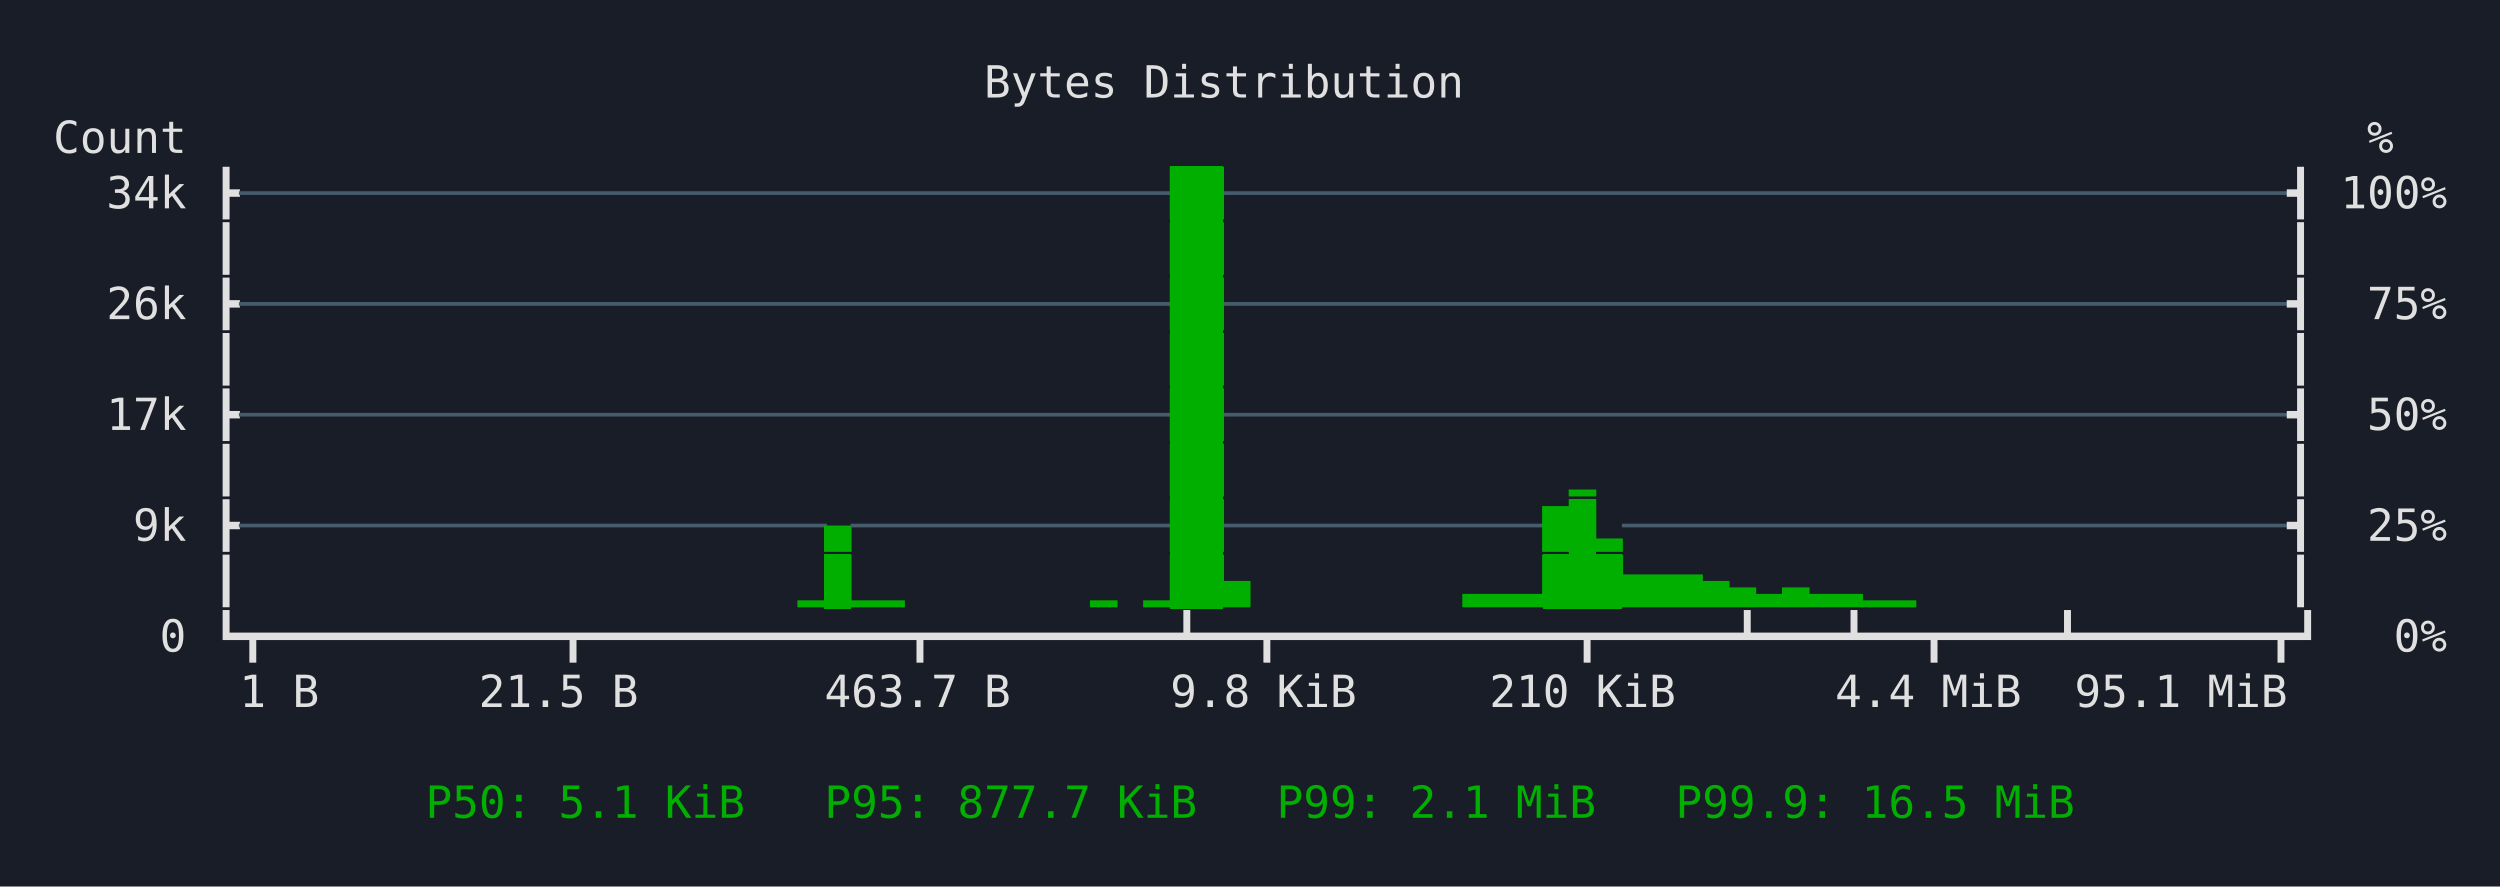
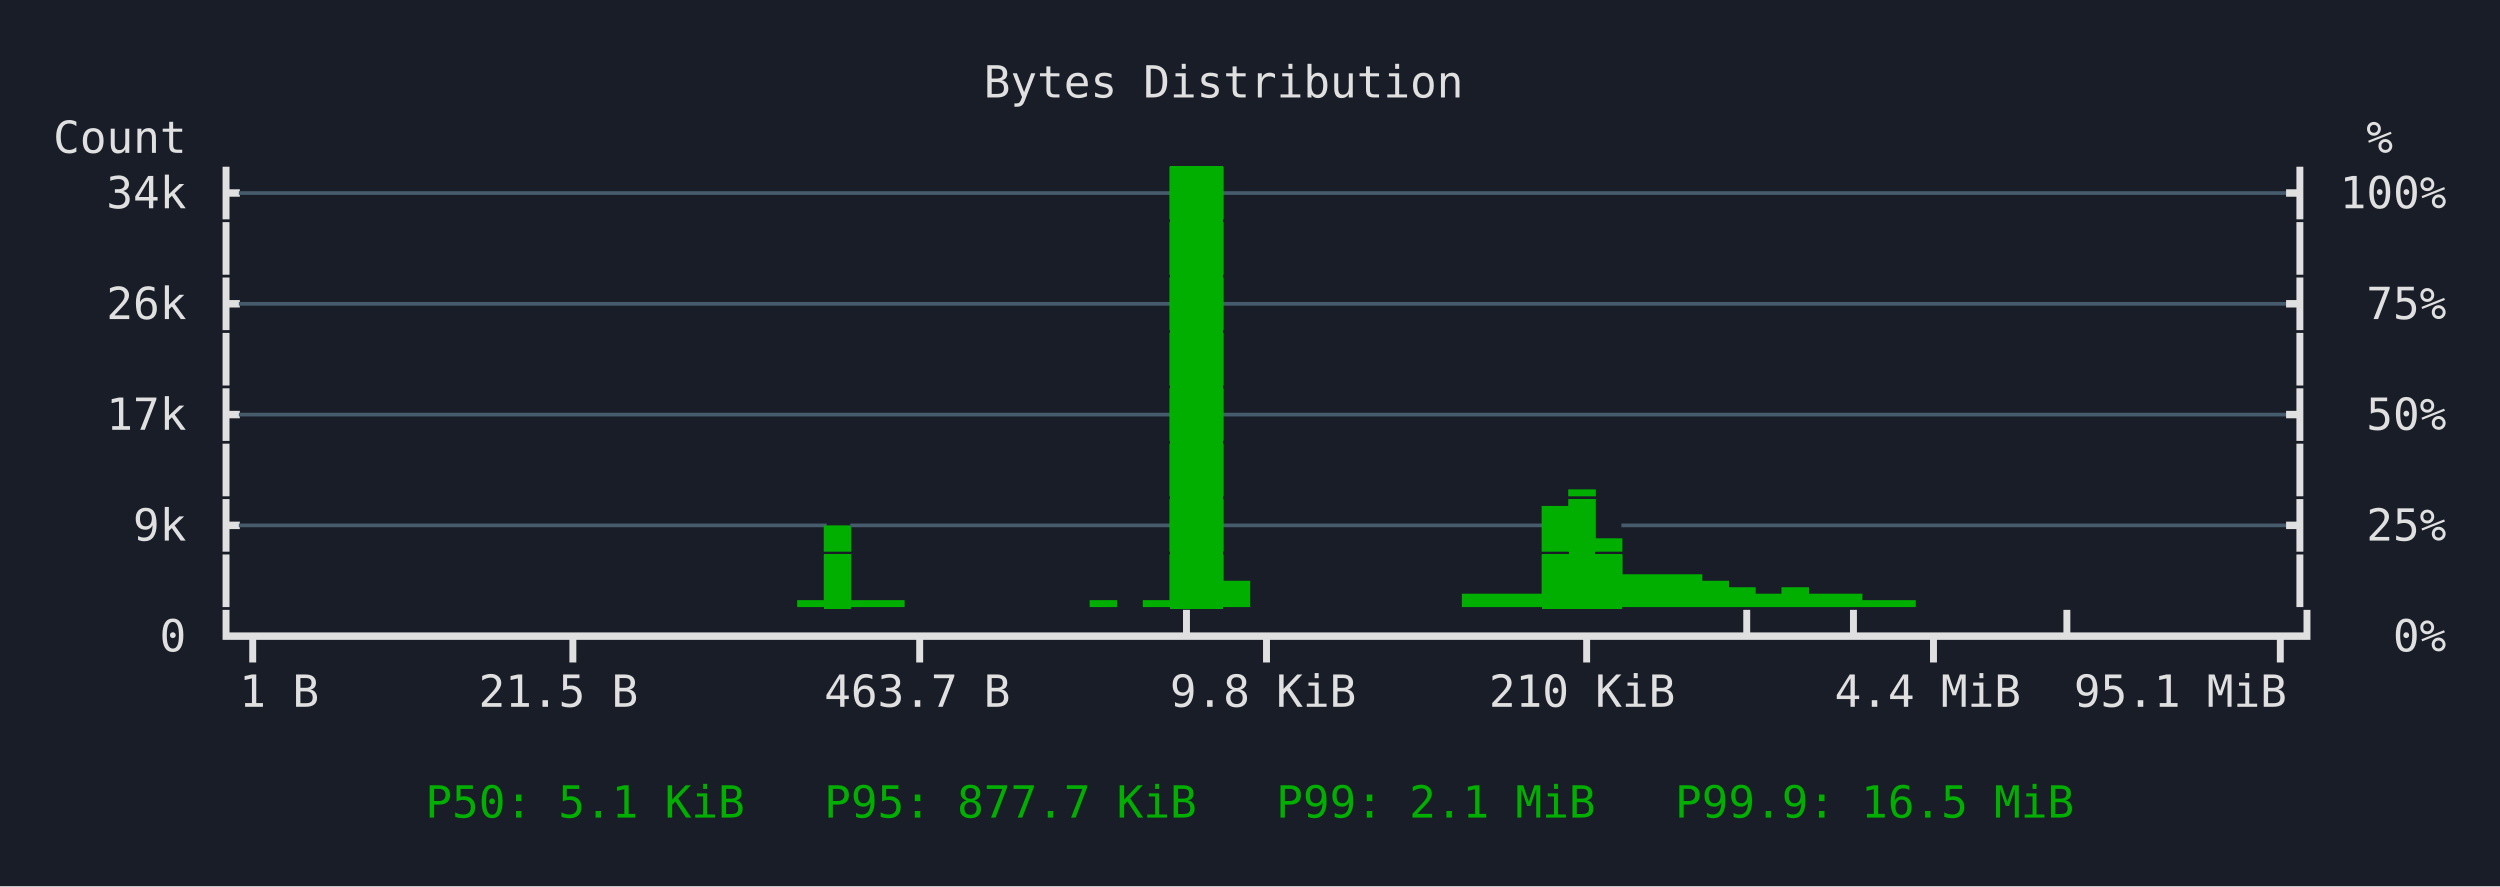
- <svg xmlns="http://www.w3.org/2000/svg" width="676.8" height="240" viewBox="0 0 676.8 240">
+ <svg xmlns="http://www.w3.org/2000/svg" width="677" height="240" viewBox="0 0 677 240">
  <rect width="100%" height="100%" fill="#191d27" />
  <g font-family="ui-monospace, 'SF Mono', SFMono-Regular, Menlo, Consolas, 'DejaVu Sans Mono', monospace" font-size="12">
    <rect x="316.8" y="45" width="14.4" height="15" fill="#00af00" shape-rendering="crispEdges" />
    <rect x="316.8" y="60" width="14.4" height="15" fill="#00af00" shape-rendering="crispEdges" />
    <rect x="316.8" y="75" width="14.4" height="15" fill="#00af00" shape-rendering="crispEdges" />
    <rect x="316.8" y="90" width="14.4" height="15" fill="#00af00" shape-rendering="crispEdges" />
    <rect x="316.8" y="105" width="14.4" height="15" fill="#00af00" shape-rendering="crispEdges" />
    <rect x="316.8" y="120" width="14.4" height="15" fill="#00af00" shape-rendering="crispEdges" />
    <rect x="316.8" y="135" width="14.4" height="15" fill="#00af00" shape-rendering="crispEdges" />
    <rect x="424.8" y="135" width="7.2" height="15" fill="#00af00" shape-rendering="crispEdges" />
    <rect x="223.2" y="150" width="7.2" height="15" fill="#00af00" shape-rendering="crispEdges" />
    <rect x="316.8" y="150" width="14.4" height="15" fill="#00af00" shape-rendering="crispEdges" />
    <rect x="417.6" y="150" width="21.6" height="15" fill="#00af00" shape-rendering="crispEdges" />
    <text x="266.4" y="26.4" fill="#e0e0e0" textLength="36" lengthAdjust="spacing">Bytes</text>
    <text x="309.6" y="26.4" fill="#e0e0e0" textLength="86.4" lengthAdjust="spacing">Distribution</text>
    <text x="14.4" y="41.4" fill="#e0e0e0" textLength="36" lengthAdjust="spacing">Count</text>
    <text x="640.8" y="41.4" fill="#e0e0e0">%</text>
    <text x="28.8" y="56.4" fill="#e0e0e0" textLength="21.6" lengthAdjust="spacing">34k</text>
    <text x="57.6" y="56.4" fill="#e0e0e0">┣</text>
    <text x="64.8" y="56.4" fill="#465c6d" textLength="252" lengthAdjust="spacing">───────────────────────────────────</text>
    <text x="331.2" y="56.4" fill="#465c6d" textLength="288" lengthAdjust="spacing">────────────────────────────────────────</text>
    <text x="619.2" y="56.4" fill="#e0e0e0">┫</text>
    <text x="633.6" y="56.4" fill="#e0e0e0" textLength="28.8" lengthAdjust="spacing">100%</text>
    <text x="57.6" y="71.4" fill="#e0e0e0">┃</text>
    <text x="619.2" y="71.4" fill="#e0e0e0">┃</text>
    <text x="28.8" y="86.4" fill="#e0e0e0" textLength="21.6" lengthAdjust="spacing">26k</text>
    <text x="57.6" y="86.4" fill="#e0e0e0">┣</text>
    <text x="64.8" y="86.4" fill="#465c6d" textLength="252" lengthAdjust="spacing">───────────────────────────────────</text>
    <text x="331.2" y="86.4" fill="#465c6d" textLength="288" lengthAdjust="spacing">────────────────────────────────────────</text>
    <text x="619.2" y="86.4" fill="#e0e0e0">┫</text>
    <text x="640.8" y="86.4" fill="#e0e0e0" textLength="21.6" lengthAdjust="spacing">75%</text>
    <text x="57.6" y="101.4" fill="#e0e0e0">┃</text>
    <text x="619.2" y="101.4" fill="#e0e0e0">┃</text>
    <text x="28.8" y="116.4" fill="#e0e0e0" textLength="21.6" lengthAdjust="spacing">17k</text>
    <text x="57.6" y="116.4" fill="#e0e0e0">┣</text>
    <text x="64.8" y="116.4" fill="#465c6d" textLength="252" lengthAdjust="spacing">───────────────────────────────────</text>
    <text x="331.2" y="116.4" fill="#465c6d" textLength="288" lengthAdjust="spacing">────────────────────────────────────────</text>
    <text x="619.2" y="116.4" fill="#e0e0e0">┫</text>
    <text x="640.8" y="116.4" fill="#e0e0e0" textLength="21.6" lengthAdjust="spacing">50%</text>
    <text x="57.6" y="131.4" fill="#e0e0e0">┃</text>
    <text x="424.8" y="131.4" fill="#00af00">▁</text>
    <text x="619.2" y="131.4" fill="#e0e0e0">┃</text>
    <text x="36" y="146.4" fill="#e0e0e0" textLength="14.4" lengthAdjust="spacing">9k</text>
    <text x="57.6" y="146.4" fill="#e0e0e0">┣</text>
    <text x="64.8" y="146.4" fill="#465c6d" textLength="158.4" lengthAdjust="spacing">──────────────────────</text>
    <text x="223.2" y="146.4" fill="#00af00">▄</text>
    <text x="230.4" y="146.4" fill="#465c6d" textLength="86.4" lengthAdjust="spacing">────────────</text>
    <text x="331.2" y="146.4" fill="#465c6d" textLength="86.4" lengthAdjust="spacing">────────────</text>
    <text x="417.6" y="146.4" fill="#00af00">▇</text>
    <text x="432" y="146.4" fill="#00af00">▂</text>
    <text x="439.2" y="146.4" fill="#465c6d" textLength="180" lengthAdjust="spacing">─────────────────────────</text>
    <text x="619.2" y="146.4" fill="#e0e0e0">┫</text>
    <text x="640.8" y="146.4" fill="#e0e0e0" textLength="21.6" lengthAdjust="spacing">25%</text>
    <text x="57.6" y="161.4" fill="#e0e0e0">┃</text>
    <text x="216" y="161.4" fill="#00af00">▁</text>
    <text x="230.4" y="161.4" fill="#00af00" textLength="14.4" lengthAdjust="spacing">▁▁</text>
    <text x="295.2" y="161.4" fill="#00af00">▁</text>
    <text x="309.6" y="161.4" fill="#00af00">▁</text>
    <text x="331.2" y="161.4" fill="#00af00">▄</text>
    <text x="396" y="161.4" fill="#00af00" textLength="21.6" lengthAdjust="spacing">▂▂▂</text>
    <text x="439.2" y="161.4" fill="#00af00" textLength="79.2" lengthAdjust="spacing">▅▅▅▄▃▂▃▂▂▁▁</text>
    <text x="619.2" y="161.4" fill="#e0e0e0">┃</text>
    <text x="43.2" y="176.4" fill="#e0e0e0">0</text>
    <text x="57.6" y="176.4" fill="#e0e0e0" textLength="568.8" lengthAdjust="spacing">┗┳━━━━━━━━━━━┳━━━━━━━━━━━━┳━━━━━━━━━┻━━┳━━━━━━━━━━━┳━━━━━┻━━━┻━━┳━━━━┻━━━━━━━┳┛</text>
    <text x="648" y="176.4" fill="#e0e0e0" textLength="14.4" lengthAdjust="spacing">0%</text>
    <text x="64.8" y="191.4" fill="#e0e0e0">1</text>
    <text x="79.2" y="191.4" fill="#e0e0e0">B</text>
    <text x="129.6" y="191.4" fill="#e0e0e0" textLength="28.8" lengthAdjust="spacing">21.5</text>
    <text x="165.6" y="191.4" fill="#e0e0e0">B</text>
    <text x="223.2" y="191.4" fill="#e0e0e0" textLength="36" lengthAdjust="spacing">463.7</text>
    <text x="266.4" y="191.4" fill="#e0e0e0">B</text>
    <text x="316.8" y="191.4" fill="#e0e0e0" textLength="21.6" lengthAdjust="spacing">9.8</text>
    <text x="345.6" y="191.4" fill="#e0e0e0" textLength="21.6" lengthAdjust="spacing">KiB</text>
    <text x="403.2" y="191.4" fill="#e0e0e0" textLength="21.6" lengthAdjust="spacing">210</text>
    <text x="432" y="191.4" fill="#e0e0e0" textLength="21.6" lengthAdjust="spacing">KiB</text>
    <text x="496.8" y="191.4" fill="#e0e0e0" textLength="21.6" lengthAdjust="spacing">4.4</text>
    <text x="525.6" y="191.4" fill="#e0e0e0" textLength="21.6" lengthAdjust="spacing">MiB</text>
    <text x="561.6" y="191.4" fill="#e0e0e0" textLength="28.8" lengthAdjust="spacing">95.1</text>
    <text x="597.6" y="191.4" fill="#e0e0e0" textLength="21.6" lengthAdjust="spacing">MiB</text>
    <text x="115.2" y="221.4" fill="#00af00" textLength="28.8" lengthAdjust="spacing">P50:</text>
    <text x="151.2" y="221.4" fill="#00af00" textLength="21.6" lengthAdjust="spacing">5.1</text>
    <text x="180" y="221.4" fill="#00af00" textLength="21.6" lengthAdjust="spacing">KiB</text>
    <text x="223.2" y="221.4" fill="#00af00" textLength="28.8" lengthAdjust="spacing">P95:</text>
    <text x="259.2" y="221.4" fill="#00af00" textLength="36" lengthAdjust="spacing">877.7</text>
    <text x="302.4" y="221.4" fill="#00af00" textLength="21.6" lengthAdjust="spacing">KiB</text>
    <text x="345.6" y="221.4" fill="#00af00" textLength="28.8" lengthAdjust="spacing">P99:</text>
    <text x="381.6" y="221.4" fill="#00af00" textLength="21.6" lengthAdjust="spacing">2.1</text>
    <text x="410.4" y="221.4" fill="#00af00" textLength="21.6" lengthAdjust="spacing">MiB</text>
    <text x="453.6" y="221.4" fill="#00af00" textLength="43.2" lengthAdjust="spacing">P99.9:</text>
    <text x="504" y="221.4" fill="#00af00" textLength="28.8" lengthAdjust="spacing">16.5</text>
    <text x="540" y="221.4" fill="#00af00" textLength="21.6" lengthAdjust="spacing">MiB</text>
    <text x="316.8" y="56.4" fill="#00af00" textLength="14.4" lengthAdjust="spacing">██</text>
    <text x="316.8" y="71.4" fill="#00af00" textLength="14.4" lengthAdjust="spacing">██</text>
    <text x="316.8" y="86.4" fill="#00af00" textLength="14.4" lengthAdjust="spacing">██</text>
    <text x="316.8" y="101.4" fill="#00af00" textLength="14.4" lengthAdjust="spacing">██</text>
    <text x="316.8" y="116.4" fill="#00af00" textLength="14.4" lengthAdjust="spacing">██</text>
    <text x="316.8" y="131.4" fill="#00af00" textLength="14.4" lengthAdjust="spacing">██</text>
    <text x="316.8" y="146.4" fill="#00af00" textLength="14.4" lengthAdjust="spacing">██</text>
    <text x="424.8" y="146.4" fill="#00af00">█</text>
    <text x="223.2" y="161.4" fill="#00af00">█</text>
    <text x="316.8" y="161.4" fill="#00af00" textLength="14.4" lengthAdjust="spacing">██</text>
    <text x="417.6" y="161.4" fill="#00af00" textLength="21.6" lengthAdjust="spacing">███</text>
  </g>
</svg>
